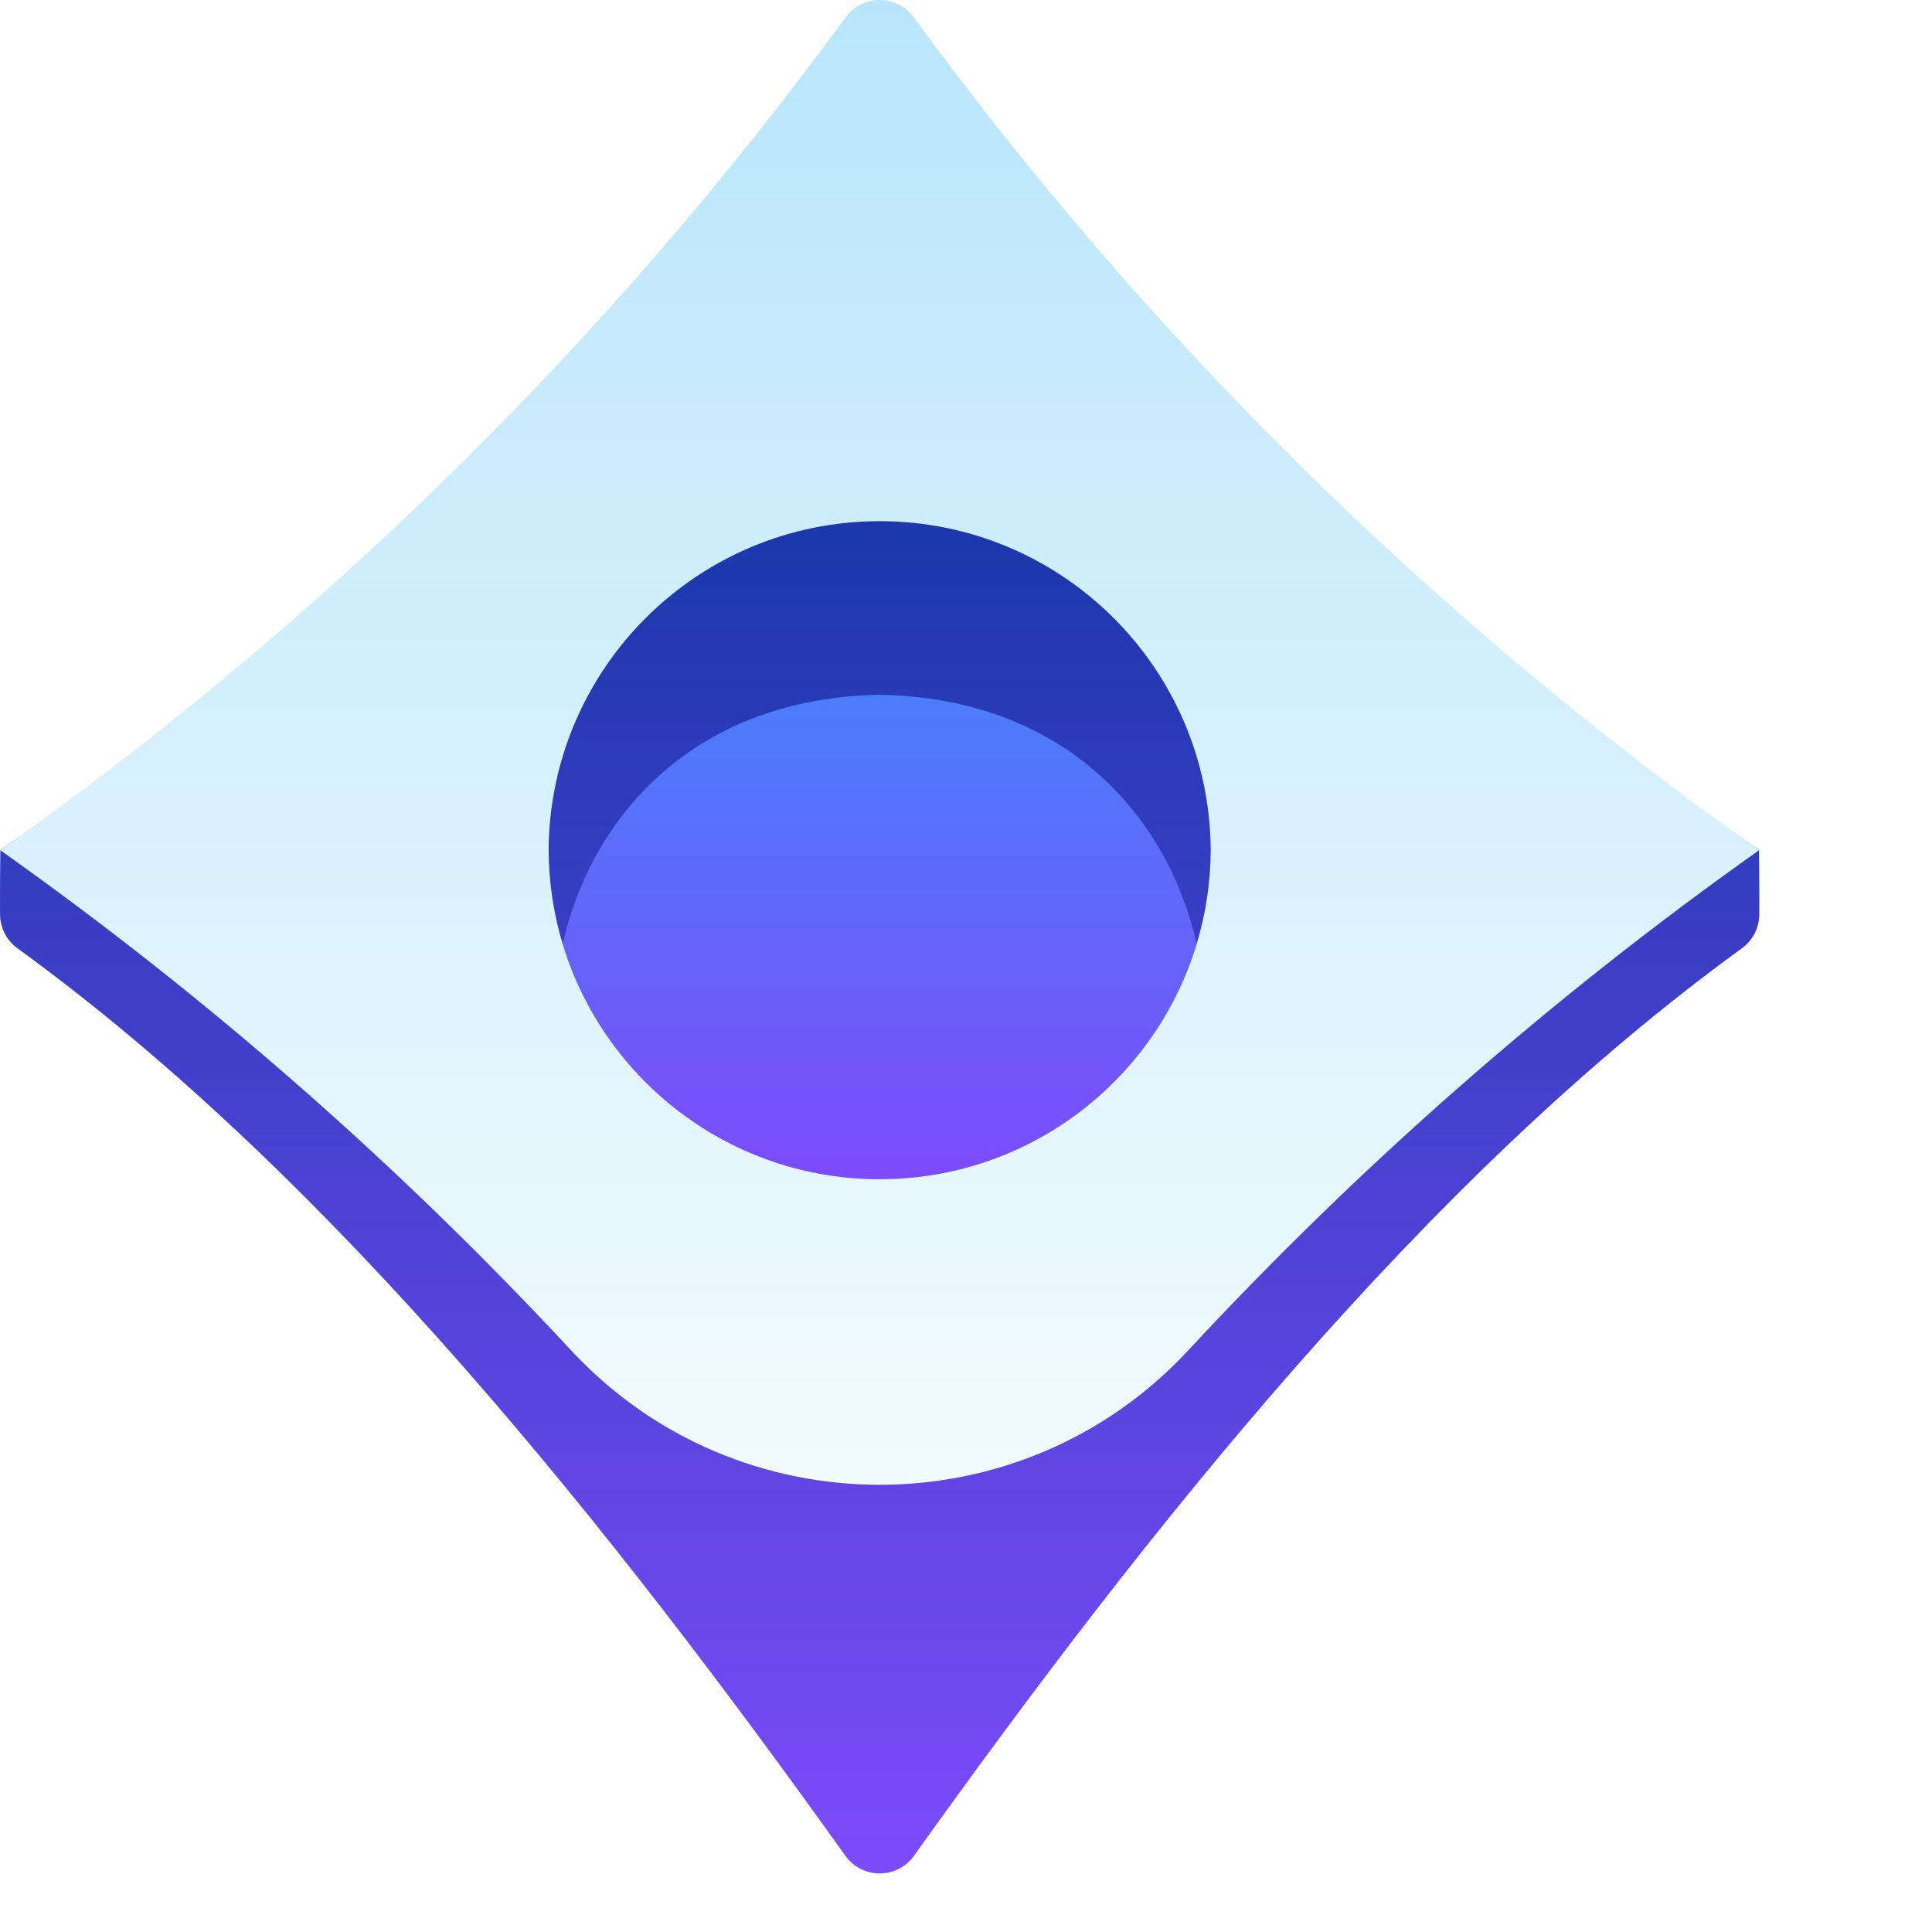
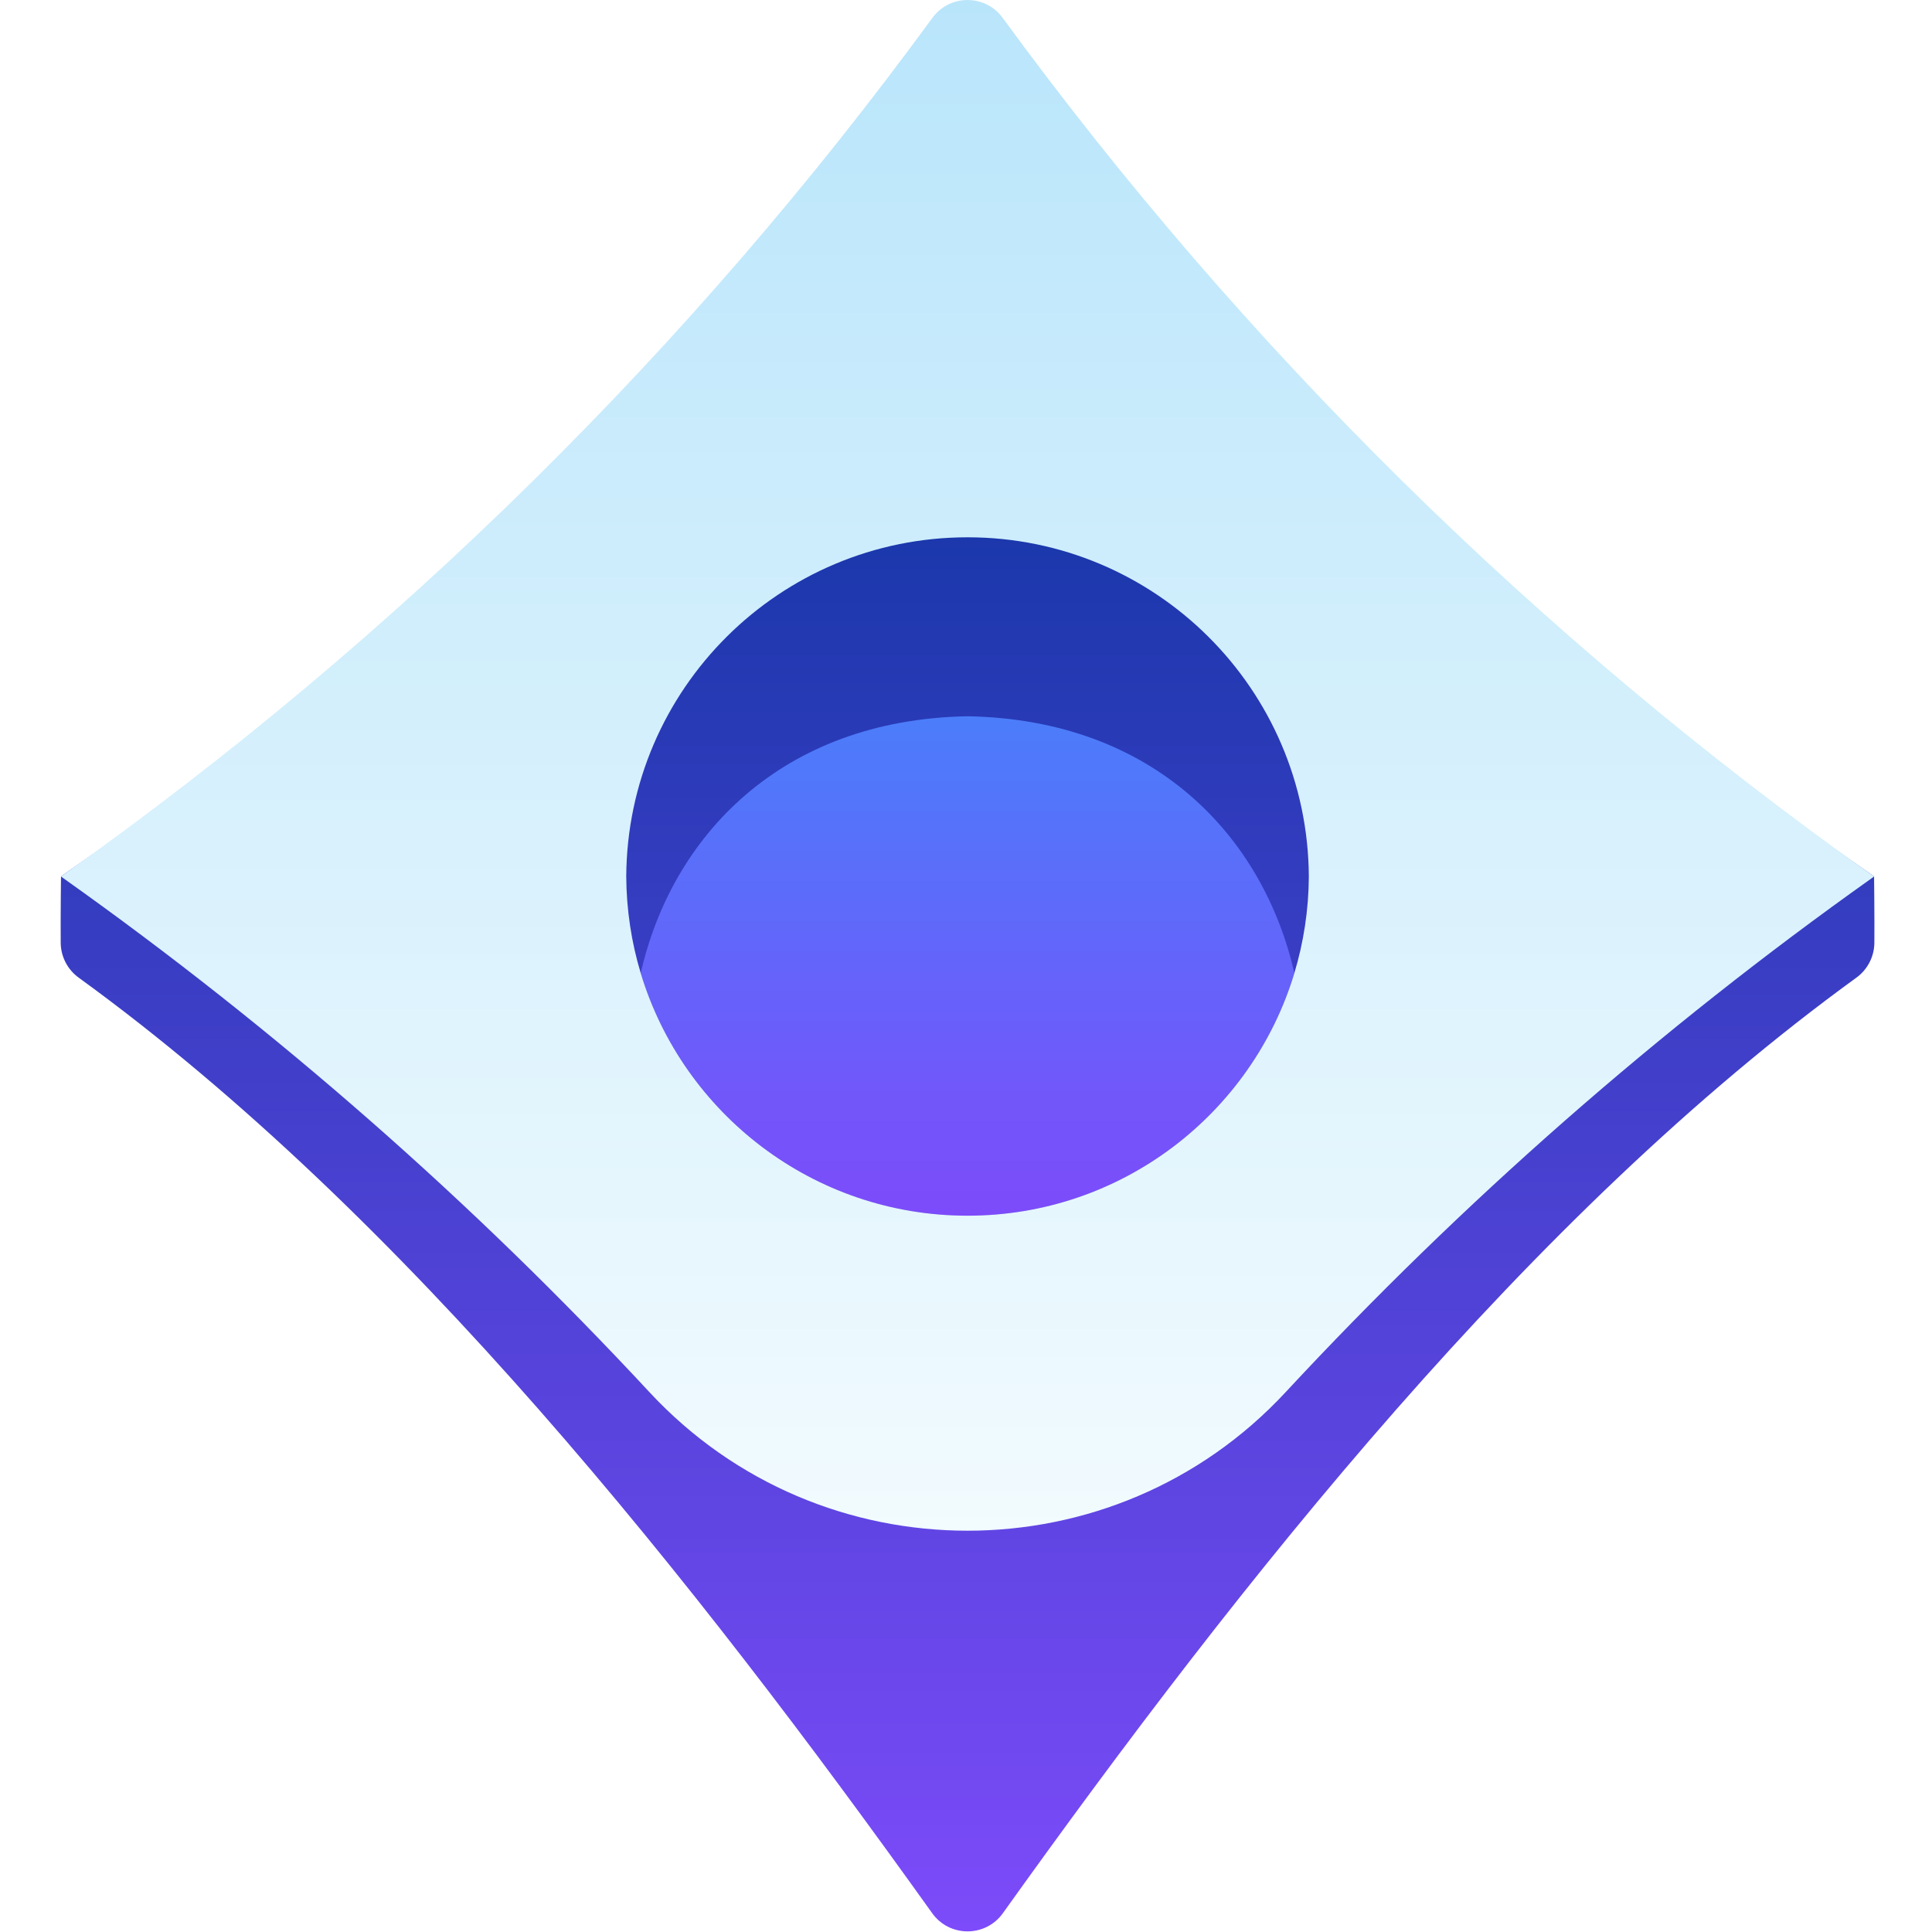
- <svg xmlns="http://www.w3.org/2000/svg" id="Layer_1" data-name="Layer 1" viewBox="0 0 1100 1100">
+ <svg viewBox="0 0 1067 1067">
  <defs>
    <linearGradient id="linear-gradient-background" x1="500.85" y1="81.73" x2="500.85" y2="1066.65" gradientUnits="userSpaceOnUse">
      <stop offset="0" stop-color="#003296" />
      <stop offset="1" stop-color="#7d4bfa" />
    </linearGradient>
    <linearGradient id="linear-gradient-half-circle" x1="500.85" y1="395.57" x2="500.85" y2="671.4" gradientUnits="userSpaceOnUse">
      <stop offset="0" stop-color="#4b7dfa" />
      <stop offset="1" stop-color="#7d4bfa" />
    </linearGradient>
    <linearGradient id="linear-gradient-top" x1="500.85" y1="0" x2="500.85" y2="845.37" gradientUnits="userSpaceOnUse">
      <stop offset="0" stop-color="#b9e5fb" />
      <stop offset="1" stop-color="#f2fbfe" />
    </linearGradient>
  </defs>
-   <path style="fill: url(#linear-gradient-background)" d="M1001.51,484.07l-1.39-1.01-.22-.16c-192.58-136.45-362.59-208.19-499.05-401.17C364.39,274.71,194.38,346.45,1.8,482.9l-.22.16-1.39,1.01s-.28,22.27-.16,36.64c.07,7.62,3.75,14.74,9.92,19.22,180.8,131.22,340.07,332.95,471.38,516.68,9.57,13.39,29.47,13.39,39.04,0,131.31-183.73,290.58-385.46,471.38-516.68,6.17-4.48,9.85-11.6,9.92-19.22.12-14.37-.16-36.64-.16-36.64Z" />
-   <path style="fill: url(#linear-gradient-half-circle)" d="M681.34,537.44c-23.39,77.51-95.35,133.96-180.49,133.96s-157.09-56.44-180.49-133.94c17.05-75.23,77.22-140.06,180.5-141.89,103.27,1.84,163.42,66.66,180.48,141.87Z" />
-   <path style="fill: url(#linear-gradient-top)" d="M1000.12,483.06l-.22-.16C815.66,352.1,653.53,192.17,520.23,9.85c-9.6-13.13-29.16-13.13-38.76,0C348.17,192.17,186.04,352.1,1.8,482.9l-.22.16-1.39,1.01,1.61,1.17c117.34,83.31,225.71,178.43,323.38,283.62,94.71,102.02,256.63,102.02,351.34,0,97.67-105.19,206.04-200.31,323.38-283.62l1.61-1.17-1.39-1.01ZM681.34,537.44c-23.39,77.51-95.35,133.96-180.49,133.96s-157.09-56.44-180.49-133.94c-5.1-16.92-7.89-34.84-8-53.39.62-103.57,84.77-187.33,188.49-187.33s187.87,83.76,188.49,187.33c-.11,18.55-2.9,36.46-8,53.37Z" />
+   <g transform="translate(33.5, 0)">
+     <path style="fill: url(#linear-gradient-background)" d="M1001.51,484.07l-1.39-1.01-.22-.16c-192.58-136.45-362.59-208.19-499.05-401.17C364.39,274.71,194.38,346.45,1.8,482.9l-.22.16-1.39,1.01s-.28,22.27-.16,36.64c.07,7.62,3.75,14.74,9.92,19.22,180.8,131.22,340.07,332.95,471.38,516.68,9.57,13.39,29.47,13.39,39.04,0,131.31-183.73,290.58-385.46,471.38-516.68,6.17-4.48,9.85-11.6,9.92-19.22.12-14.37-.16-36.64-.16-36.64Z" />
+     <path style="fill: url(#linear-gradient-half-circle)" d="M681.34,537.44c-23.39,77.51-95.35,133.96-180.49,133.96s-157.09-56.44-180.49-133.94c17.05-75.23,77.22-140.06,180.5-141.89,103.27,1.84,163.42,66.66,180.48,141.87Z" />
+     <path style="fill: url(#linear-gradient-top)" d="M1000.12,483.06l-.22-.16C815.66,352.1,653.53,192.17,520.23,9.85c-9.6-13.13-29.16-13.13-38.76,0C348.17,192.17,186.04,352.1,1.8,482.9l-.22.16-1.39,1.01,1.61,1.17c117.34,83.31,225.71,178.43,323.38,283.62,94.71,102.02,256.63,102.02,351.34,0,97.67-105.19,206.04-200.31,323.38-283.62l1.61-1.17-1.39-1.01ZM681.34,537.44c-23.39,77.51-95.35,133.96-180.49,133.96s-157.09-56.44-180.49-133.94c-5.1-16.92-7.89-34.84-8-53.39.62-103.57,84.77-187.33,188.49-187.33s187.87,83.76,188.49,187.33c-.11,18.55-2.9,36.46-8,53.37Z" />
+   </g>
</svg>
